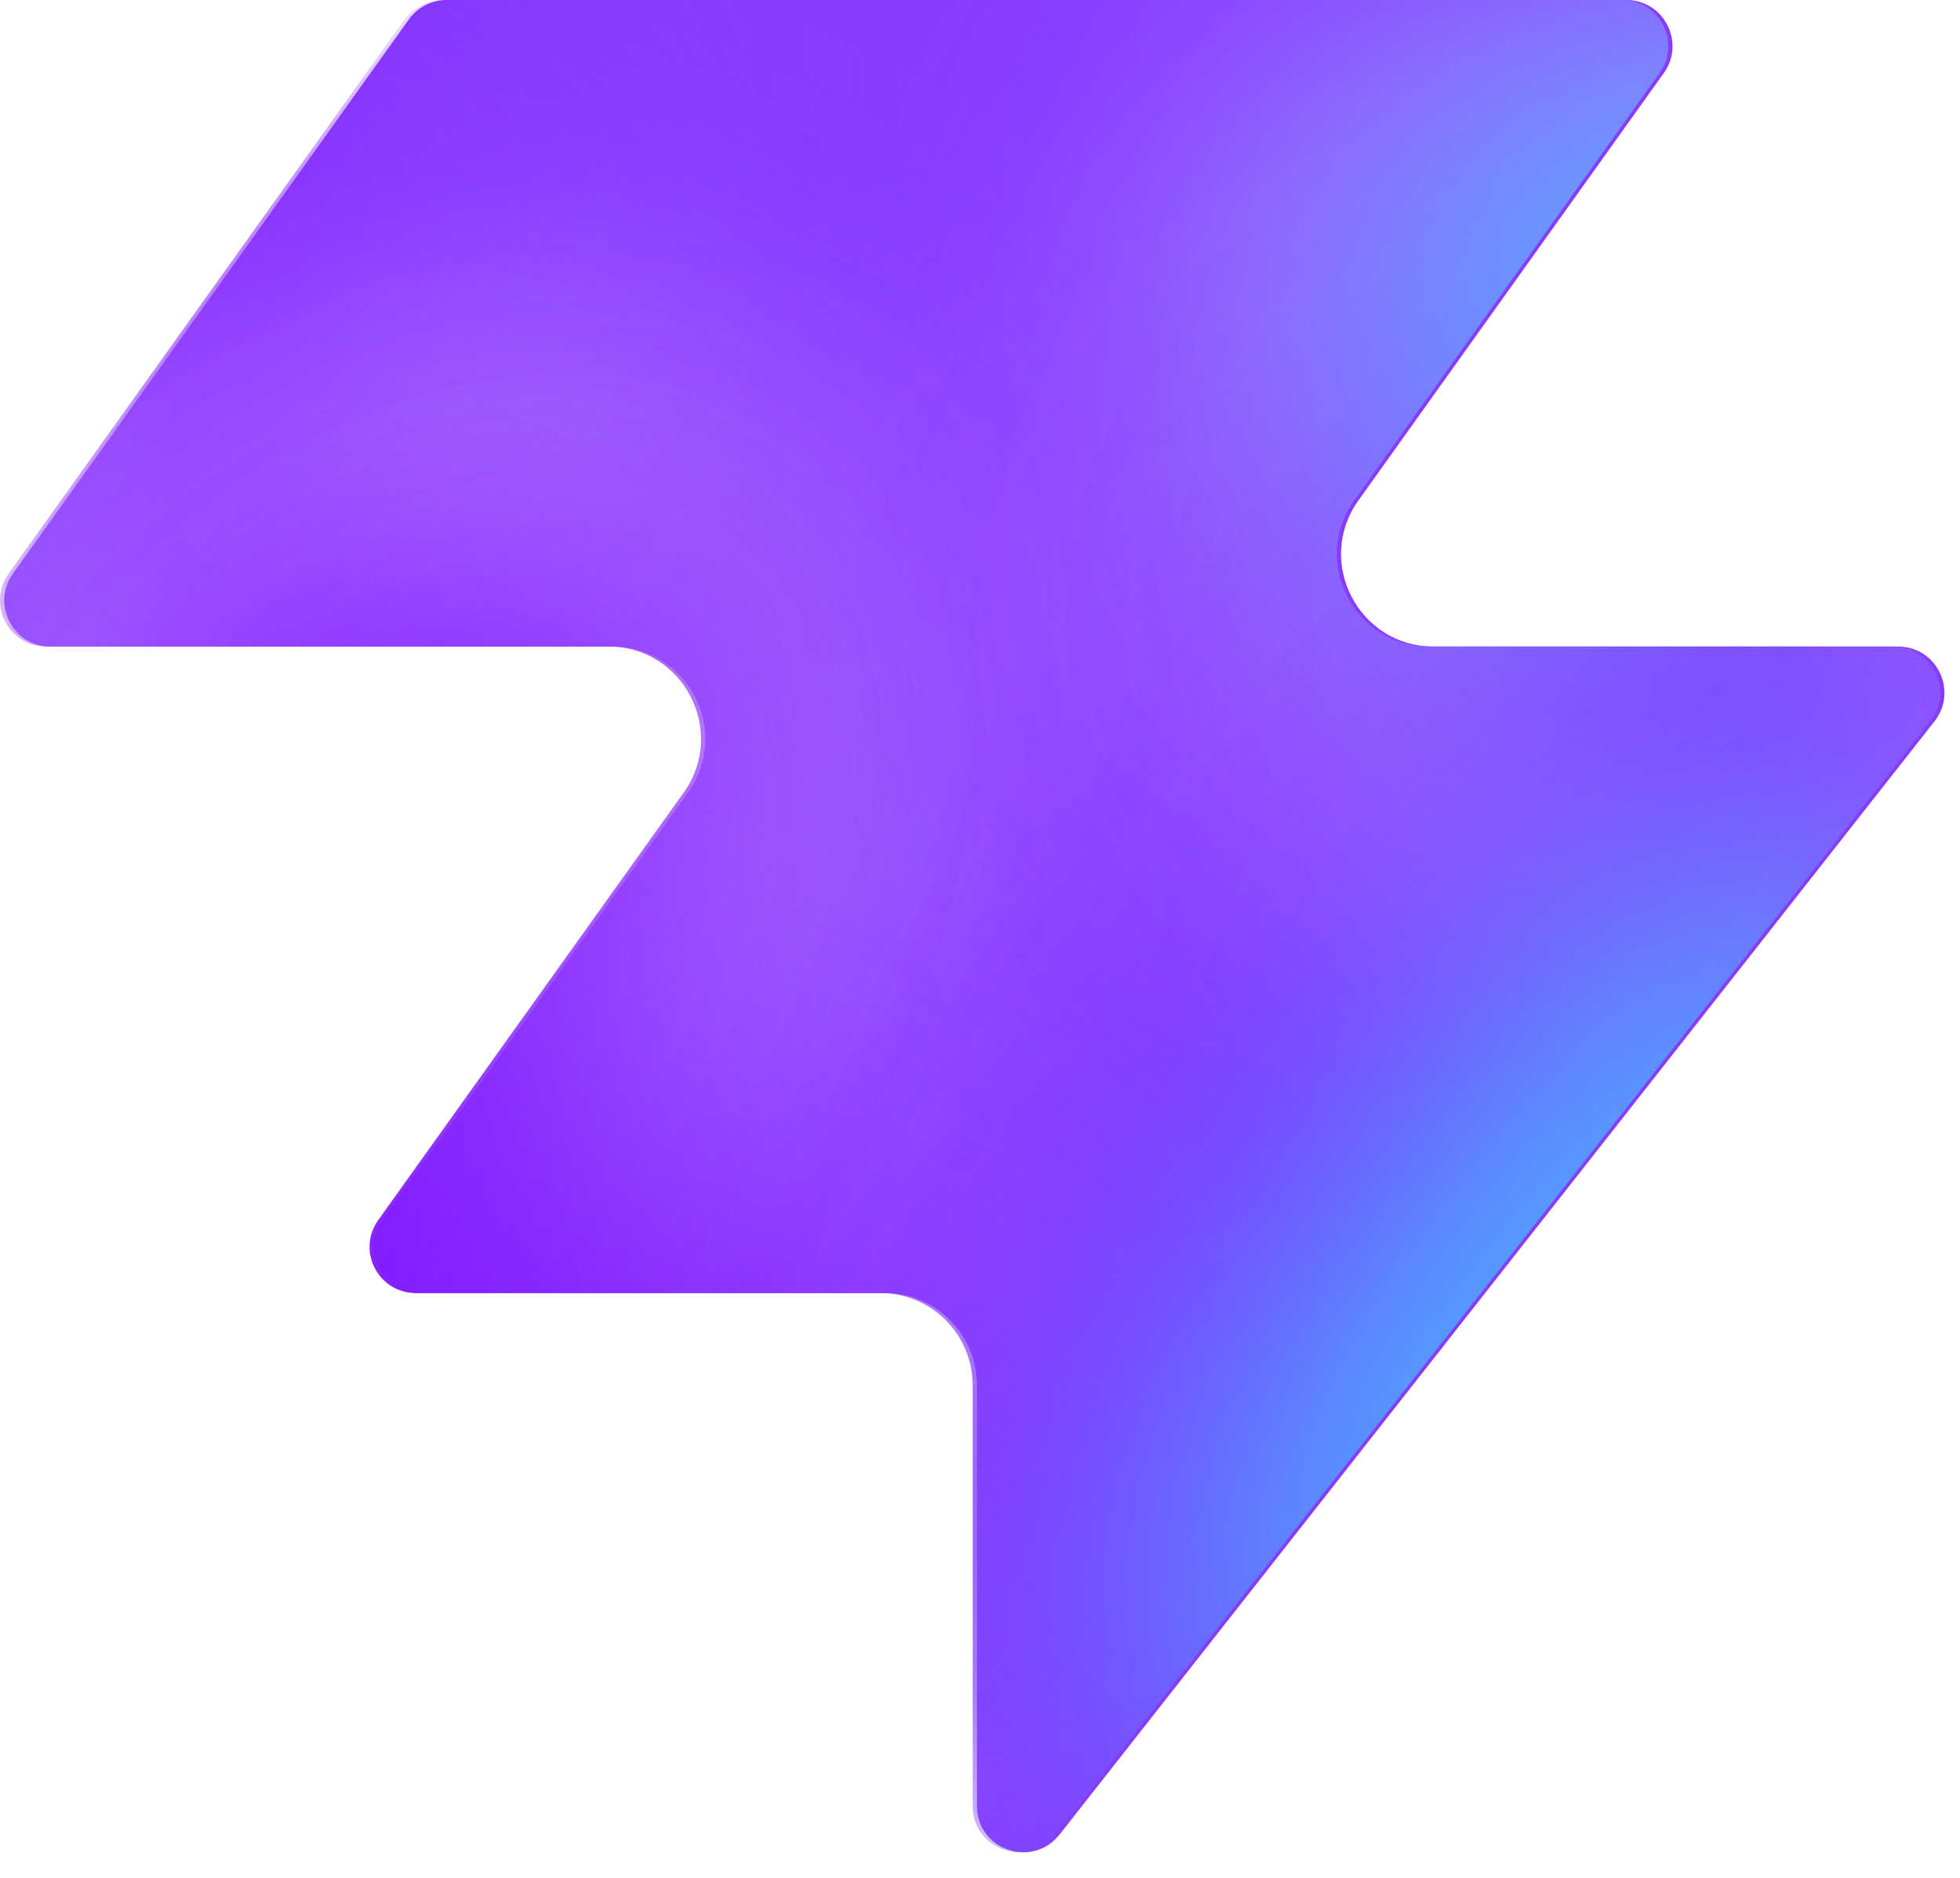
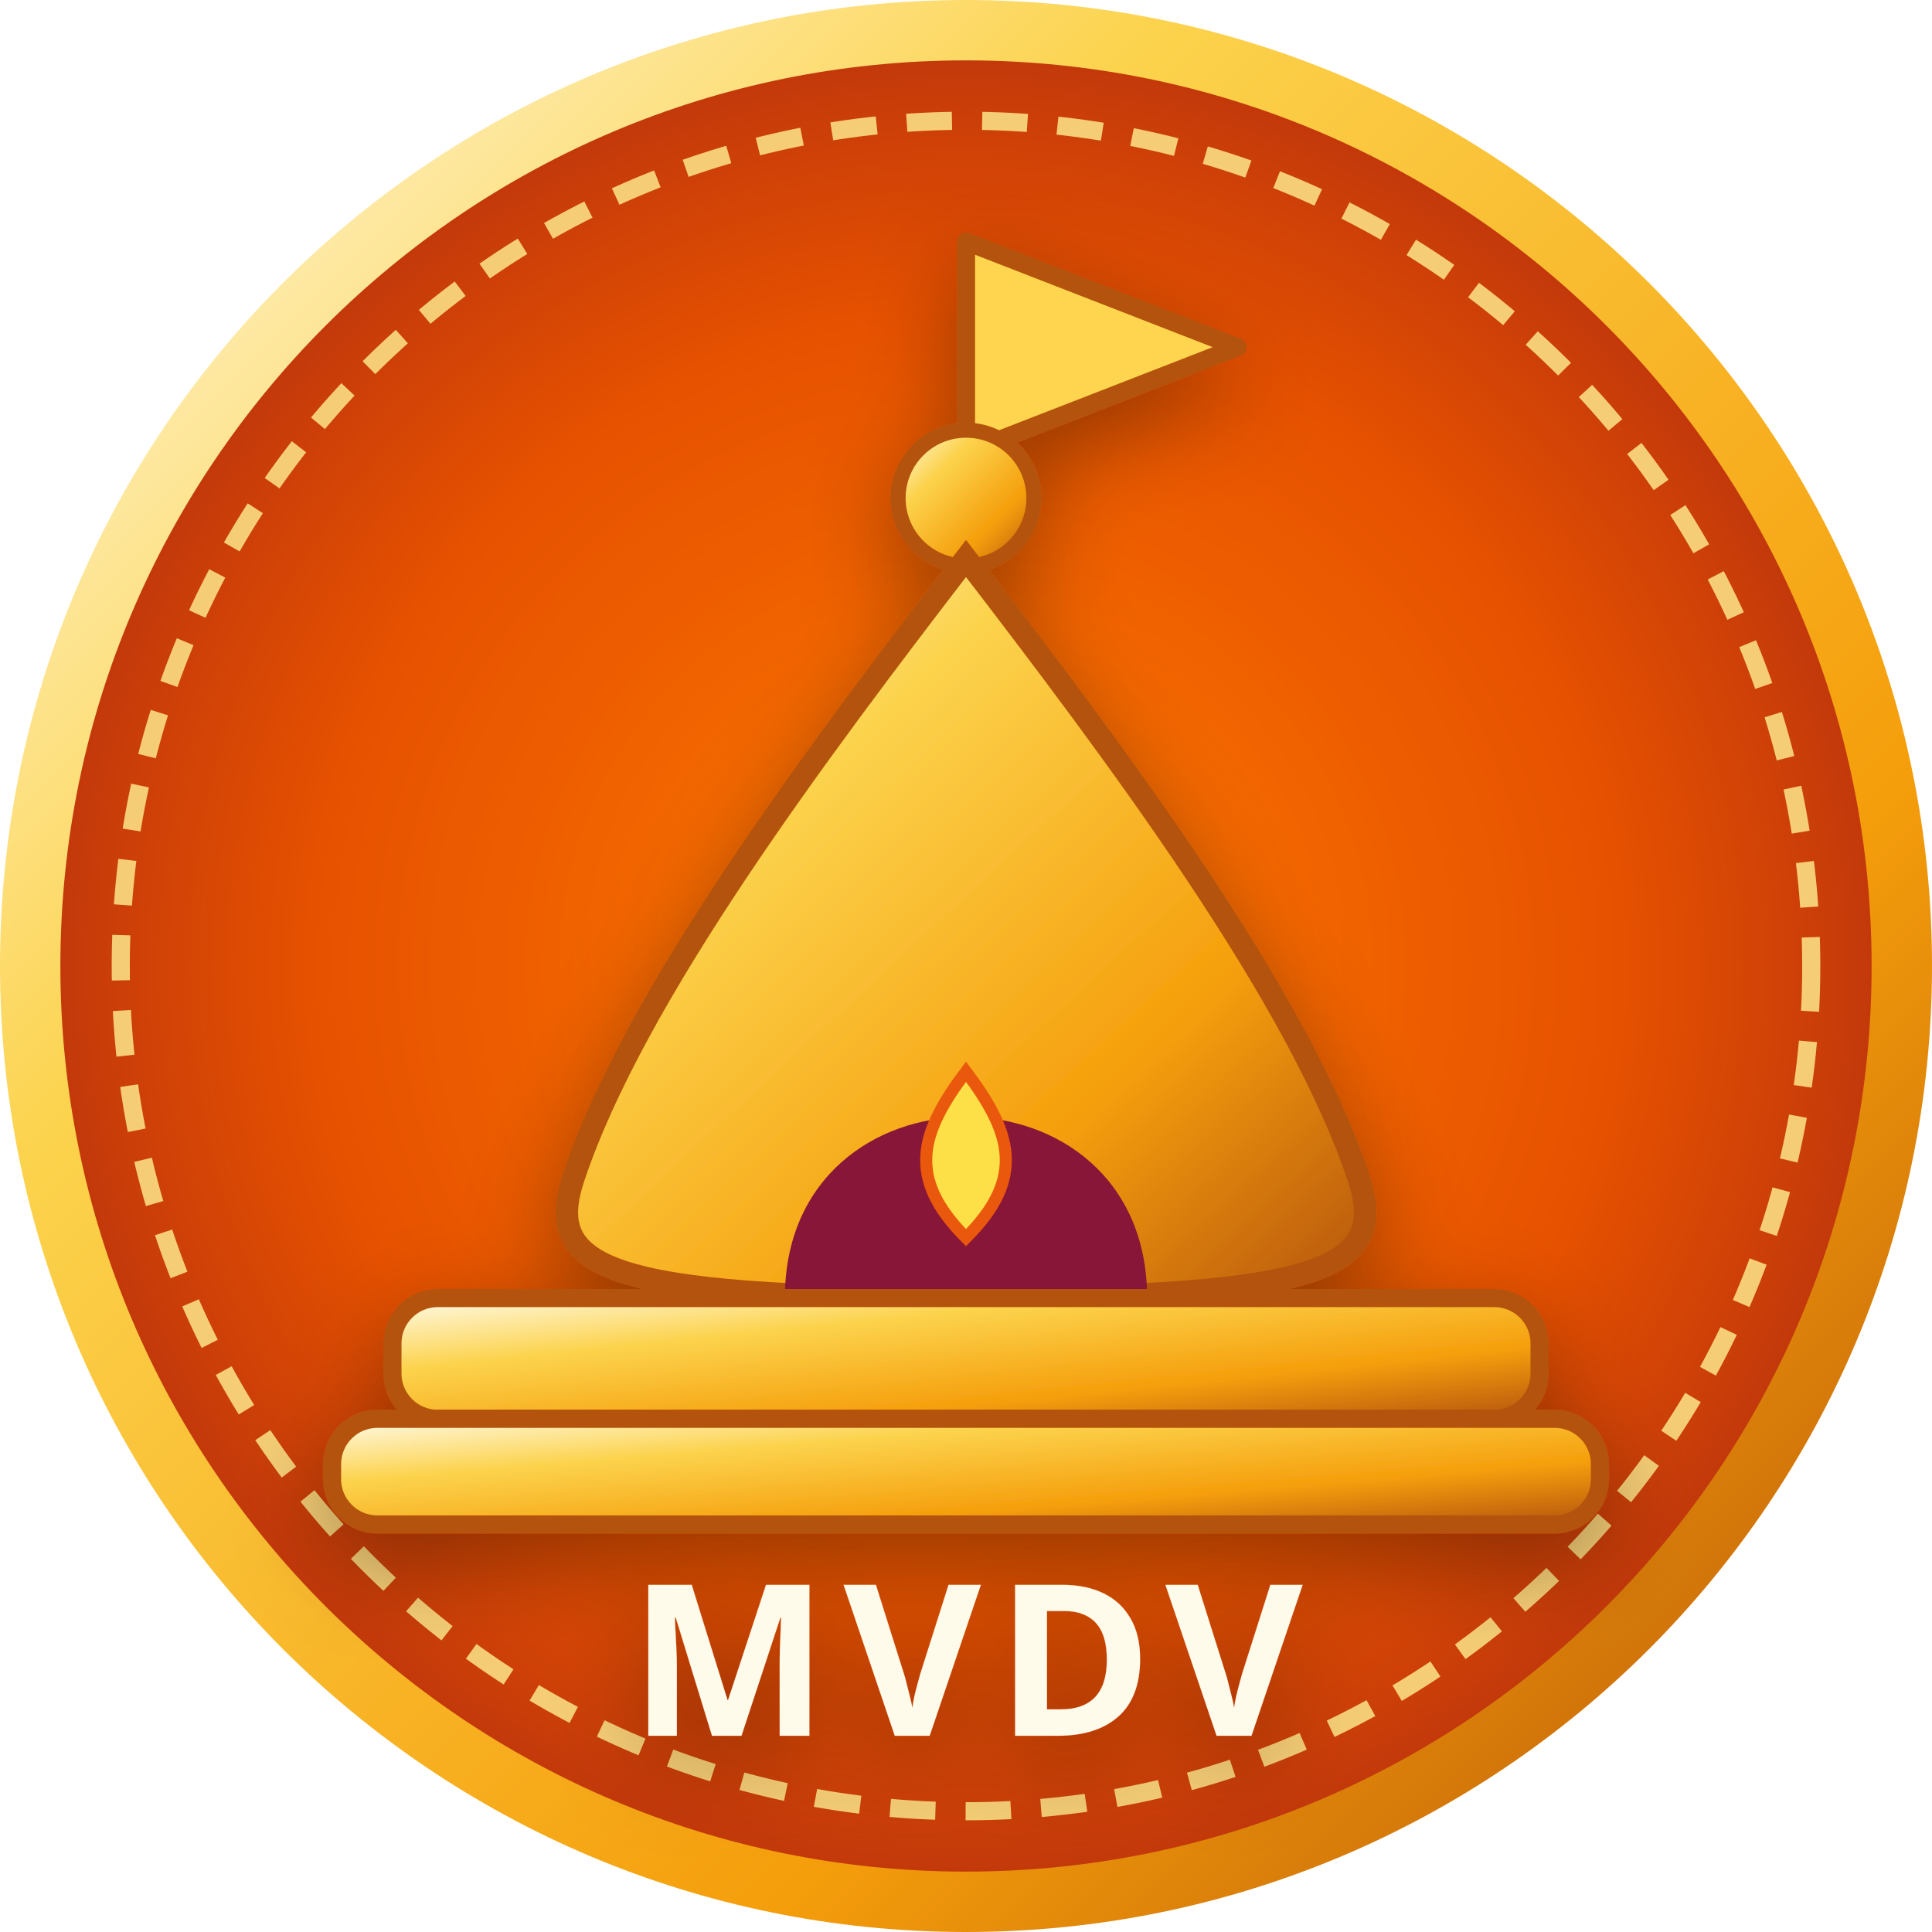
- <svg xmlns="http://www.w3.org/2000/svg" width="48" height="46" fill="none" viewBox="0 0 48 46">
-   <path fill="#863bff" d="M25.946 44.938c-.664.845-2.021.375-2.021-.698V33.937a2.26 2.26 0 0 0-2.262-2.262H10.287c-.92 0-1.456-1.04-.92-1.788l7.48-10.471c1.07-1.497 0-3.578-1.842-3.578H1.237c-.92 0-1.456-1.04-.92-1.788L10.013.474c.214-.297.556-.474.92-.474h28.894c.92 0 1.456 1.04.92 1.788l-7.48 10.471c-1.07 1.498 0 3.579 1.842 3.579h11.377c.943 0 1.473 1.088.89 1.83L25.947 44.94z" style="fill:#863bff;fill:color(display-p3 .525 .23 1);fill-opacity:1" />
-   <mask id="a" width="48" height="46" x="0" y="0" maskUnits="userSpaceOnUse" style="mask-type:alpha">
-     <path fill="#000" d="M25.842 44.938c-.664.844-2.021.375-2.021-.698V33.937a2.26 2.26 0 0 0-2.262-2.262H10.183c-.92 0-1.456-1.04-.92-1.788l7.48-10.471c1.07-1.498 0-3.579-1.842-3.579H1.133c-.92 0-1.456-1.04-.92-1.787L9.91.473c.214-.297.556-.474.92-.474h28.894c.92 0 1.456 1.04.92 1.788l-7.48 10.471c-1.07 1.498 0 3.578 1.842 3.578h11.377c.943 0 1.473 1.088.89 1.832L25.843 44.94z" style="fill:#000;fill-opacity:1" />
-   </mask>
-   <g mask="url(#a)">
-     <g filter="url(#b)">
-       <ellipse cx="5.508" cy="14.704" fill="#ede6ff" rx="5.508" ry="14.704" style="fill:#ede6ff;fill:color(display-p3 .927 .903 1);fill-opacity:1" transform="matrix(.00324 1 1 -.00324 -4.47 31.516)" />
-     </g>
-     <g filter="url(#c)">
-       <ellipse cx="10.399" cy="29.851" fill="#ede6ff" rx="10.399" ry="29.851" style="fill:#ede6ff;fill:color(display-p3 .927 .903 1);fill-opacity:1" transform="matrix(.00324 1 1 -.00324 -39.328 7.883)" />
-     </g>
-     <g filter="url(#d)">
-       <ellipse cx="5.508" cy="30.487" fill="#7e14ff" rx="5.508" ry="30.487" style="fill:#7e14ff;fill:color(display-p3 .492 .077 1);fill-opacity:1" transform="rotate(89.814 -25.913 -14.639)scale(1 -1)" />
-     </g>
-     <g filter="url(#e)">
-       <ellipse cx="5.508" cy="30.599" fill="#7e14ff" rx="5.508" ry="30.599" style="fill:#7e14ff;fill:color(display-p3 .492 .077 1);fill-opacity:1" transform="rotate(89.814 -32.644 -3.334)scale(1 -1)" />
-     </g>
-     <g filter="url(#f)">
-       <ellipse cx="5.508" cy="30.599" fill="#7e14ff" rx="5.508" ry="30.599" style="fill:#7e14ff;fill:color(display-p3 .492 .077 1);fill-opacity:1" transform="matrix(.00324 1 1 -.00324 -34.34 30.47)" />
-     </g>
-     <g filter="url(#g)">
-       <ellipse cx="14.072" cy="22.078" fill="#ede6ff" rx="14.072" ry="22.078" style="fill:#ede6ff;fill:color(display-p3 .927 .903 1);fill-opacity:1" transform="rotate(93.35 24.506 48.493)scale(-1 1)" />
-     </g>
-     <g filter="url(#h)">
-       <ellipse cx="3.47" cy="21.501" fill="#7e14ff" rx="3.47" ry="21.501" style="fill:#7e14ff;fill:color(display-p3 .492 .077 1);fill-opacity:1" transform="rotate(89.009 28.708 47.59)scale(-1 1)" />
-     </g>
-     <g filter="url(#i)">
-       <ellipse cx="3.47" cy="21.501" fill="#7e14ff" rx="3.47" ry="21.501" style="fill:#7e14ff;fill:color(display-p3 .492 .077 1);fill-opacity:1" transform="rotate(89.009 28.708 47.59)scale(-1 1)" />
-     </g>
-     <g filter="url(#j)">
-       <ellipse cx=".387" cy="8.972" fill="#7e14ff" rx="4.407" ry="29.108" style="fill:#7e14ff;fill:color(display-p3 .492 .077 1);fill-opacity:1" transform="rotate(39.51 .387 8.972)" />
-     </g>
-     <g filter="url(#k)">
-       <ellipse cx="47.523" cy="-6.092" fill="#7e14ff" rx="4.407" ry="29.108" style="fill:#7e14ff;fill:color(display-p3 .492 .077 1);fill-opacity:1" transform="rotate(37.892 47.523 -6.092)" />
-     </g>
-     <g filter="url(#l)">
-       <ellipse cx="41.412" cy="6.333" fill="#47bfff" rx="5.971" ry="9.665" style="fill:#47bfff;fill:color(display-p3 .28 .748 1);fill-opacity:1" transform="rotate(37.892 41.412 6.333)" />
-     </g>
-     <g filter="url(#m)">
-       <ellipse cx="-1.879" cy="38.332" fill="#7e14ff" rx="4.407" ry="29.108" style="fill:#7e14ff;fill:color(display-p3 .492 .077 1);fill-opacity:1" transform="rotate(37.892 -1.88 38.332)" />
-     </g>
-     <g filter="url(#n)">
-       <ellipse cx="-1.879" cy="38.332" fill="#7e14ff" rx="4.407" ry="29.108" style="fill:#7e14ff;fill:color(display-p3 .492 .077 1);fill-opacity:1" transform="rotate(37.892 -1.88 38.332)" />
-     </g>
-     <g filter="url(#o)">
-       <ellipse cx="35.651" cy="29.907" fill="#7e14ff" rx="4.407" ry="29.108" style="fill:#7e14ff;fill:color(display-p3 .492 .077 1);fill-opacity:1" transform="rotate(37.892 35.651 29.907)" />
-     </g>
-     <g filter="url(#p)">
-       <ellipse cx="38.418" cy="32.4" fill="#47bfff" rx="5.971" ry="15.297" style="fill:#47bfff;fill:color(display-p3 .28 .748 1);fill-opacity:1" transform="rotate(37.892 38.418 32.4)" />
-     </g>
-   </g>
+ <svg xmlns="http://www.w3.org/2000/svg" viewBox="0 0 128 128" width="128" height="128">
  <defs>
-     <filter id="b" width="60.045" height="41.654" x="-19.77" y="16.149" color-interpolation-filters="sRGB" filterUnits="userSpaceOnUse">
-       <feFlood flood-opacity="0" result="BackgroundImageFix" />
-       <feBlend in="SourceGraphic" in2="BackgroundImageFix" result="shape" />
-       <feGaussianBlur result="effect1_foregroundBlur_2002_17158" stdDeviation="7.659" />
-     </filter>
-     <filter id="c" width="90.34" height="51.437" x="-54.613" y="-7.533" color-interpolation-filters="sRGB" filterUnits="userSpaceOnUse">
-       <feFlood flood-opacity="0" result="BackgroundImageFix" />
-       <feBlend in="SourceGraphic" in2="BackgroundImageFix" result="shape" />
-       <feGaussianBlur result="effect1_foregroundBlur_2002_17158" stdDeviation="7.659" />
-     </filter>
-     <filter id="d" width="79.355" height="29.4" x="-49.64" y="2.03" color-interpolation-filters="sRGB" filterUnits="userSpaceOnUse">
-       <feFlood flood-opacity="0" result="BackgroundImageFix" />
-       <feBlend in="SourceGraphic" in2="BackgroundImageFix" result="shape" />
-       <feGaussianBlur result="effect1_foregroundBlur_2002_17158" stdDeviation="4.596" />
-     </filter>
-     <filter id="e" width="79.579" height="29.4" x="-45.045" y="20.029" color-interpolation-filters="sRGB" filterUnits="userSpaceOnUse">
-       <feFlood flood-opacity="0" result="BackgroundImageFix" />
-       <feBlend in="SourceGraphic" in2="BackgroundImageFix" result="shape" />
-       <feGaussianBlur result="effect1_foregroundBlur_2002_17158" stdDeviation="4.596" />
-     </filter>
-     <filter id="f" width="79.579" height="29.4" x="-43.513" y="21.178" color-interpolation-filters="sRGB" filterUnits="userSpaceOnUse">
-       <feFlood flood-opacity="0" result="BackgroundImageFix" />
-       <feBlend in="SourceGraphic" in2="BackgroundImageFix" result="shape" />
-       <feGaussianBlur result="effect1_foregroundBlur_2002_17158" stdDeviation="4.596" />
-     </filter>
-     <filter id="g" width="74.749" height="58.852" x="15.756" y="-17.901" color-interpolation-filters="sRGB" filterUnits="userSpaceOnUse">
-       <feFlood flood-opacity="0" result="BackgroundImageFix" />
-       <feBlend in="SourceGraphic" in2="BackgroundImageFix" result="shape" />
-       <feGaussianBlur result="effect1_foregroundBlur_2002_17158" stdDeviation="7.659" />
-     </filter>
-     <filter id="h" width="61.377" height="25.362" x="23.548" y="2.284" color-interpolation-filters="sRGB" filterUnits="userSpaceOnUse">
-       <feFlood flood-opacity="0" result="BackgroundImageFix" />
-       <feBlend in="SourceGraphic" in2="BackgroundImageFix" result="shape" />
-       <feGaussianBlur result="effect1_foregroundBlur_2002_17158" stdDeviation="4.596" />
-     </filter>
-     <filter id="i" width="61.377" height="25.362" x="23.548" y="2.284" color-interpolation-filters="sRGB" filterUnits="userSpaceOnUse">
-       <feFlood flood-opacity="0" result="BackgroundImageFix" />
-       <feBlend in="SourceGraphic" in2="BackgroundImageFix" result="shape" />
-       <feGaussianBlur result="effect1_foregroundBlur_2002_17158" stdDeviation="4.596" />
-     </filter>
-     <filter id="j" width="56.045" height="63.649" x="-27.636" y="-22.853" color-interpolation-filters="sRGB" filterUnits="userSpaceOnUse">
-       <feFlood flood-opacity="0" result="BackgroundImageFix" />
-       <feBlend in="SourceGraphic" in2="BackgroundImageFix" result="shape" />
-       <feGaussianBlur result="effect1_foregroundBlur_2002_17158" stdDeviation="4.596" />
-     </filter>
-     <filter id="k" width="54.814" height="64.646" x="20.116" y="-38.415" color-interpolation-filters="sRGB" filterUnits="userSpaceOnUse">
-       <feFlood flood-opacity="0" result="BackgroundImageFix" />
-       <feBlend in="SourceGraphic" in2="BackgroundImageFix" result="shape" />
-       <feGaussianBlur result="effect1_foregroundBlur_2002_17158" stdDeviation="4.596" />
-     </filter>
-     <filter id="l" width="33.541" height="35.313" x="24.641" y="-11.323" color-interpolation-filters="sRGB" filterUnits="userSpaceOnUse">
-       <feFlood flood-opacity="0" result="BackgroundImageFix" />
-       <feBlend in="SourceGraphic" in2="BackgroundImageFix" result="shape" />
-       <feGaussianBlur result="effect1_foregroundBlur_2002_17158" stdDeviation="4.596" />
-     </filter>
-     <filter id="m" width="54.814" height="64.646" x="-29.286" y="6.009" color-interpolation-filters="sRGB" filterUnits="userSpaceOnUse">
-       <feFlood flood-opacity="0" result="BackgroundImageFix" />
-       <feBlend in="SourceGraphic" in2="BackgroundImageFix" result="shape" />
-       <feGaussianBlur result="effect1_foregroundBlur_2002_17158" stdDeviation="4.596" />
-     </filter>
-     <filter id="n" width="54.814" height="64.646" x="-29.286" y="6.009" color-interpolation-filters="sRGB" filterUnits="userSpaceOnUse">
-       <feFlood flood-opacity="0" result="BackgroundImageFix" />
-       <feBlend in="SourceGraphic" in2="BackgroundImageFix" result="shape" />
-       <feGaussianBlur result="effect1_foregroundBlur_2002_17158" stdDeviation="4.596" />
-     </filter>
-     <filter id="o" width="54.814" height="64.646" x="8.244" y="-2.416" color-interpolation-filters="sRGB" filterUnits="userSpaceOnUse">
-       <feFlood flood-opacity="0" result="BackgroundImageFix" />
-       <feBlend in="SourceGraphic" in2="BackgroundImageFix" result="shape" />
-       <feGaussianBlur result="effect1_foregroundBlur_2002_17158" stdDeviation="4.596" />
-     </filter>
-     <filter id="p" width="39.409" height="43.623" x="18.713" y="10.588" color-interpolation-filters="sRGB" filterUnits="userSpaceOnUse">
-       <feFlood flood-opacity="0" result="BackgroundImageFix" />
-       <feBlend in="SourceGraphic" in2="BackgroundImageFix" result="shape" />
-       <feGaussianBlur result="effect1_foregroundBlur_2002_17158" stdDeviation="4.596" />
+     <radialGradient id="bgGrad" cx="50%" cy="50%" r="50%">
+       <stop offset="0%" stop-color="#FF7A00" />
+       <stop offset="70%" stop-color="#E65100" />
+       <stop offset="100%" stop-color="#BF360C" />
+     </radialGradient>
+     <linearGradient id="goldGrad" x1="0%" y1="0%" x2="100%" y2="100%">
+       <stop offset="0%" stop-color="#FFFBEB" />
+       <stop offset="30%" stop-color="#FCD34D" />
+       <stop offset="70%" stop-color="#F59E0B" />
+       <stop offset="100%" stop-color="#B45309" />
+     </linearGradient>
+     <filter id="glow" x="-20%" y="-20%" width="140%" height="140%">
+       <feDropShadow dx="0" dy="2" stdDeviation="3" flood-color="#000" flood-opacity="0.35" />
    </filter>
  </defs>
+   <circle cx="64" cy="64" r="62" fill="url(#bgGrad)" stroke="url(#goldGrad)" stroke-width="4" />
+   <circle cx="64" cy="64" r="56" fill="none" stroke="#FDE68A" stroke-width="1.2" stroke-dasharray="3 2" opacity="0.85" />
+   <g filter="url(#glow)">
+     <path d="M64 16 L64 30 M64 16 L82 23 L64 30 Z" fill="#FFD54F" stroke="#B45309" stroke-width="1.2" stroke-linejoin="round" />
+     <circle cx="64" cy="33" r="4.5" fill="url(#goldGrad)" stroke="#B45309" stroke-width="1" />
+     <path d="M64 37 C54 50 42 66 38 78 C36 84 40 86 64 86 C88 86 92 84 90 78 C86 66 74 50 64 37 Z" fill="url(#goldGrad)" stroke="#B45309" stroke-width="1.5" />
+     <path d="M52 86 C52 70 76 70 76 86 Z" fill="#881337" />
+     <path d="M64 71 C61 75 60 78 64 82 C68 78 67 75 64 71 Z" fill="#FDE047" stroke="#EA580C" stroke-width="0.8" />
+     <rect x="26" y="86" width="76" height="8" rx="3" fill="url(#goldGrad)" stroke="#B45309" stroke-width="1.2" />
+     <rect x="22" y="94" width="84" height="7" rx="3" fill="url(#goldGrad)" stroke="#B45309" stroke-width="1.2" />
+     <text x="64" y="115" font-family="'Poppins', sans-serif" font-size="14" font-weight="900" fill="#FFFBEB" text-anchor="middle" letter-spacing="1">MVDV</text>
+   </g>
</svg>
